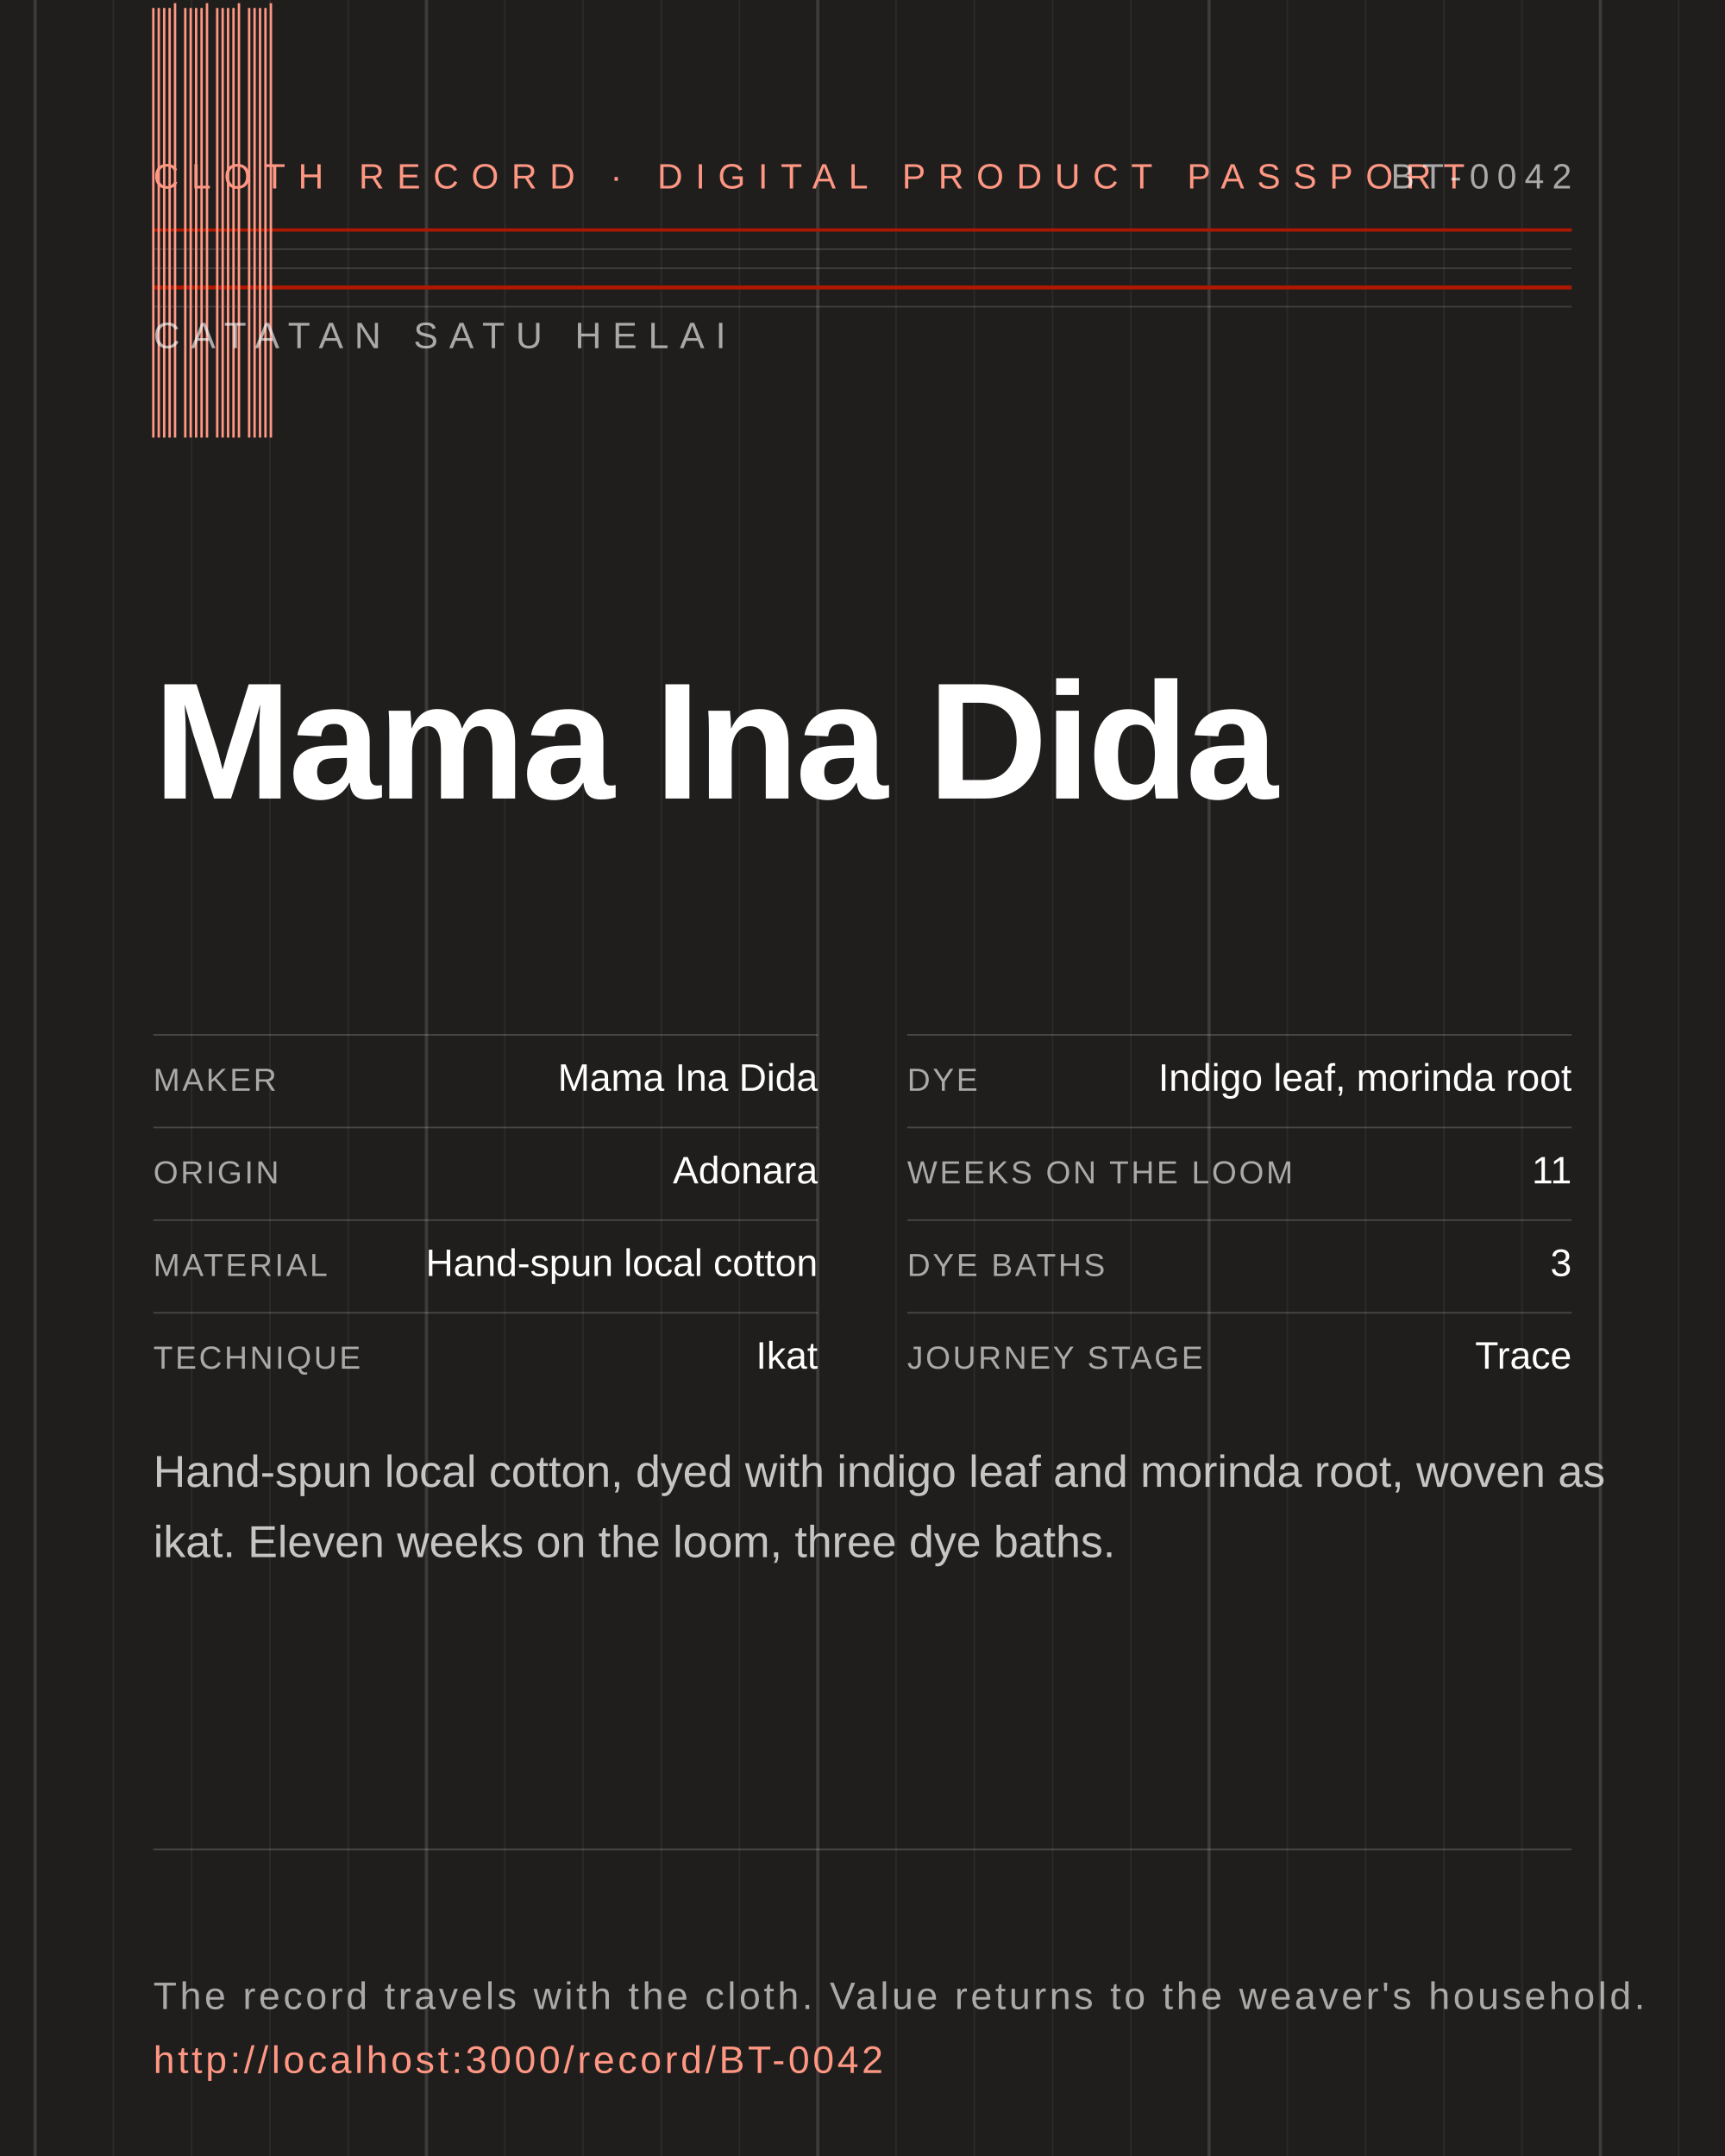
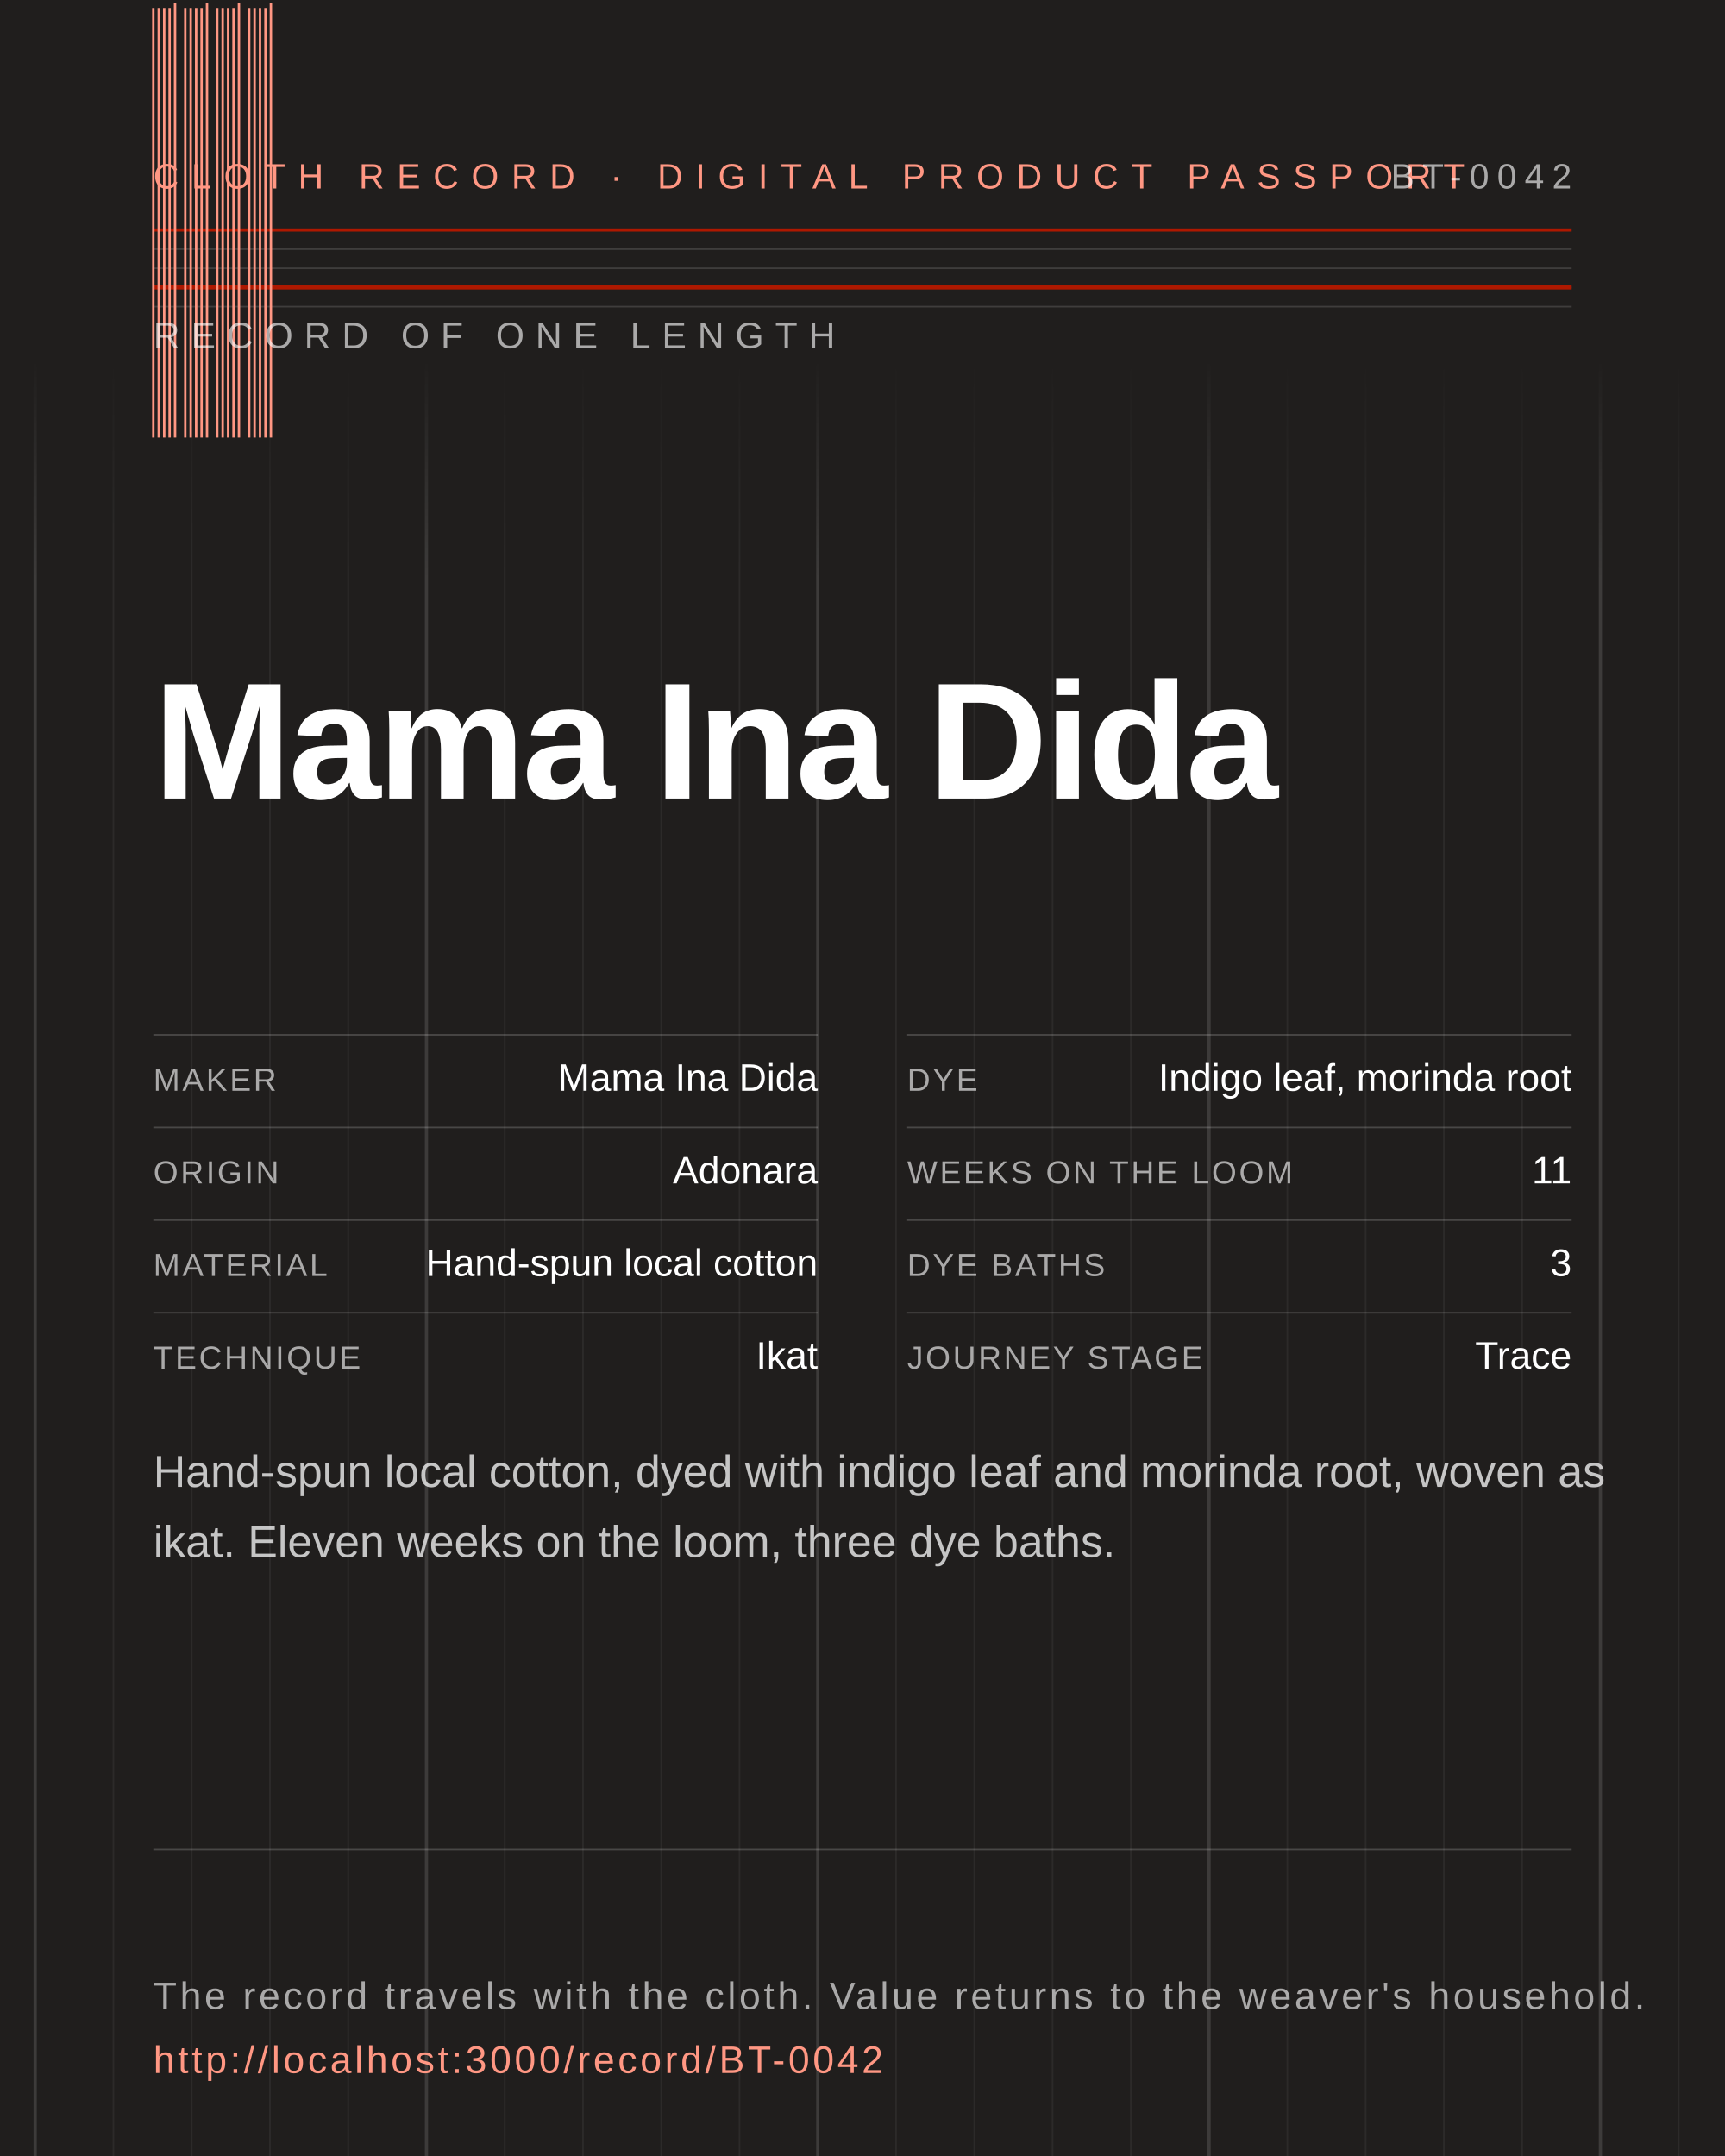
<svg xmlns="http://www.w3.org/2000/svg" width="1080" height="1350" viewBox="0 0 1080 1350" role="img" aria-label="Cloth no. 0042 · Mama Ina Dida">
  <rect width="1080" height="1350" fill="#201E1D" />
-   <g>
+   <defs>
+     <linearGradient id="warp" x1="0" y1="0" x2="0" y2="1">
+       <stop offset="0" stop-color="#000" />
+       <stop offset="0.17" stop-color="#000" />
+       <stop offset="0.27" stop-color="#fff" />
+     </linearGradient>
+     <mask id="warp-mask">
+       <rect width="1080" height="1350" fill="url(#warp)" />
+     </mask>
+   </defs>
+   <g mask="url(#warp-mask)">
    <line x1="22" y1="0" x2="22" y2="1350" stroke="#FFFFFF" stroke-opacity="0.13" stroke-width="2" />
    <line x1="71" y1="0" x2="71" y2="1350" stroke="#FFFFFF" stroke-opacity="0.055" stroke-width="1" />
    <line x1="120" y1="0" x2="120" y2="1350" stroke="#FFFFFF" stroke-opacity="0.055" stroke-width="1" />
    <line x1="169" y1="0" x2="169" y2="1350" stroke="#FFFFFF" stroke-opacity="0.055" stroke-width="1" />
    <line x1="218" y1="0" x2="218" y2="1350" stroke="#FFFFFF" stroke-opacity="0.055" stroke-width="1" />
    <line x1="267" y1="0" x2="267" y2="1350" stroke="#FFFFFF" stroke-opacity="0.13" stroke-width="2" />
    <line x1="316" y1="0" x2="316" y2="1350" stroke="#FFFFFF" stroke-opacity="0.055" stroke-width="1" />
    <line x1="365" y1="0" x2="365" y2="1350" stroke="#FFFFFF" stroke-opacity="0.055" stroke-width="1" />
    <line x1="414" y1="0" x2="414" y2="1350" stroke="#FFFFFF" stroke-opacity="0.055" stroke-width="1" />
    <line x1="463" y1="0" x2="463" y2="1350" stroke="#FFFFFF" stroke-opacity="0.055" stroke-width="1" />
    <line x1="512" y1="0" x2="512" y2="1350" stroke="#FFFFFF" stroke-opacity="0.13" stroke-width="2" />
    <line x1="561" y1="0" x2="561" y2="1350" stroke="#FFFFFF" stroke-opacity="0.055" stroke-width="1" />
    <line x1="610" y1="0" x2="610" y2="1350" stroke="#FFFFFF" stroke-opacity="0.055" stroke-width="1" />
    <line x1="659" y1="0" x2="659" y2="1350" stroke="#FFFFFF" stroke-opacity="0.055" stroke-width="1" />
    <line x1="708" y1="0" x2="708" y2="1350" stroke="#FFFFFF" stroke-opacity="0.055" stroke-width="1" />
    <line x1="757" y1="0" x2="757" y2="1350" stroke="#FFFFFF" stroke-opacity="0.13" stroke-width="2" />
    <line x1="806" y1="0" x2="806" y2="1350" stroke="#FFFFFF" stroke-opacity="0.055" stroke-width="1" />
    <line x1="855" y1="0" x2="855" y2="1350" stroke="#FFFFFF" stroke-opacity="0.055" stroke-width="1" />
    <line x1="904" y1="0" x2="904" y2="1350" stroke="#FFFFFF" stroke-opacity="0.055" stroke-width="1" />
    <line x1="953" y1="0" x2="953" y2="1350" stroke="#FFFFFF" stroke-opacity="0.055" stroke-width="1" />
    <line x1="1002" y1="0" x2="1002" y2="1350" stroke="#FFFFFF" stroke-opacity="0.13" stroke-width="2" />
    <line x1="1051" y1="0" x2="1051" y2="1350" stroke="#FFFFFF" stroke-opacity="0.055" stroke-width="1" />
  </g>
  <text x="96" y="118" font-family="Archivo Narrow, Arial Narrow, Helvetica Neue, Arial, sans-serif" font-size="22" letter-spacing="8" fill="#FF9783">CLOTH RECORD · DIGITAL PRODUCT PASSPORT</text>
  <text x="984" y="118" text-anchor="end" font-family="Archivo Narrow, Arial Narrow, Helvetica Neue, Arial, sans-serif" font-size="22" letter-spacing="5" fill="#FFFFFF" fill-opacity=".62">BT-0042</text>
  <line x1="96" y1="144" x2="984" y2="144" stroke="#AE1800" stroke-width="2" />
  <line x1="96" y1="156" x2="984" y2="156" stroke="#FFFFFF" stroke-opacity=".14" stroke-width="1" />
  <line x1="96" y1="168" x2="984" y2="168" stroke="#FFFFFF" stroke-opacity=".14" stroke-width="1" />
  <line x1="96" y1="180" x2="984" y2="180" stroke="#FFFFFF" stroke-opacity=".14" stroke-width="1" />
  <line x1="96" y1="192" x2="984" y2="192" stroke="#FFFFFF" stroke-opacity=".14" stroke-width="1" />
  <line x1="96" y1="180" x2="984" y2="180" stroke="#AE1800" stroke-width="2.5" />
  <g>
    <line x1="96" y1="5" x2="96" y2="274" stroke="#FF9783" stroke-width="1.5" />
    <line x1="99.4" y1="5" x2="99.4" y2="274" stroke="#FF9783" stroke-width="1.5" />
    <line x1="102.8" y1="5" x2="102.8" y2="274" stroke="#FF9783" stroke-width="1.5" />
    <line x1="106.2" y1="5" x2="106.2" y2="274" stroke="#FF9783" stroke-width="1.5" />
    <line x1="109.6" y1="2" x2="109.6" y2="274" stroke="#FF9783" stroke-width="1.5" />
    <line x1="116" y1="5" x2="116" y2="274" stroke="#FF9783" stroke-width="1.5" />
    <line x1="119.4" y1="5" x2="119.4" y2="274" stroke="#FF9783" stroke-width="1.5" />
    <line x1="122.8" y1="5" x2="122.8" y2="274" stroke="#FF9783" stroke-width="1.5" />
    <line x1="126.2" y1="5" x2="126.2" y2="274" stroke="#FF9783" stroke-width="1.5" />
    <line x1="129.6" y1="2" x2="129.6" y2="274" stroke="#FF9783" stroke-width="1.5" />
    <line x1="136" y1="5" x2="136" y2="274" stroke="#FF9783" stroke-width="1.5" />
    <line x1="139.4" y1="5" x2="139.4" y2="274" stroke="#FF9783" stroke-width="1.5" />
    <line x1="142.8" y1="5" x2="142.8" y2="274" stroke="#FF9783" stroke-width="1.5" />
    <line x1="146.2" y1="5" x2="146.2" y2="274" stroke="#FF9783" stroke-width="1.5" />
    <line x1="149.6" y1="2" x2="149.6" y2="274" stroke="#FF9783" stroke-width="1.5" />
    <line x1="156" y1="5" x2="156" y2="274" stroke="#FF9783" stroke-width="1.5" />
    <line x1="159.4" y1="5" x2="159.4" y2="274" stroke="#FF9783" stroke-width="1.5" />
    <line x1="162.8" y1="5" x2="162.8" y2="274" stroke="#FF9783" stroke-width="1.5" />
    <line x1="166.2" y1="5" x2="166.2" y2="274" stroke="#FF9783" stroke-width="1.5" />
    <line x1="169.6" y1="2" x2="169.6" y2="274" stroke="#FF9783" stroke-width="1.5" />
  </g>
-   <text x="96" y="218" font-family="Archivo Narrow, Arial Narrow, Helvetica Neue, Arial, sans-serif" font-size="23" letter-spacing="7" fill="#FFFFFF" fill-opacity=".62">CATATAN SATU HELAI</text>
+   <text x="96" y="218" font-family="Archivo Narrow, Arial Narrow, Helvetica Neue, Arial, sans-serif" font-size="23" letter-spacing="7" fill="#FFFFFF" fill-opacity=".62">RECORD OF ONE LENGTH</text>
  <text x="96" y="500" font-family="Hanken Grotesk, Telegraf, Helvetica Neue, Arial, sans-serif" font-weight="900" font-size="104" letter-spacing="-2" fill="#FFFFFF">Mama Ina Dida</text>
  <line x1="96" y1="648" x2="512" y2="648" stroke="#FFFFFF" stroke-opacity=".18" />
  <text x="96" y="683" font-family="Archivo Narrow, Arial Narrow, Helvetica Neue, Arial, sans-serif" font-size="20" letter-spacing="1.5" fill="#FFFFFF" fill-opacity=".62">MAKER</text>
  <text x="512" y="683" text-anchor="end" font-family="Archivo Narrow, Arial Narrow, Helvetica Neue, Arial, sans-serif" font-size="24" fill="#FFFFFF">Mama Ina Dida</text>
  <line x1="96" y1="706" x2="512" y2="706" stroke="#FFFFFF" stroke-opacity=".18" />
  <text x="96" y="741" font-family="Archivo Narrow, Arial Narrow, Helvetica Neue, Arial, sans-serif" font-size="20" letter-spacing="1.5" fill="#FFFFFF" fill-opacity=".62">ORIGIN</text>
  <text x="512" y="741" text-anchor="end" font-family="Archivo Narrow, Arial Narrow, Helvetica Neue, Arial, sans-serif" font-size="24" fill="#FFFFFF">Adonara</text>
  <line x1="96" y1="764" x2="512" y2="764" stroke="#FFFFFF" stroke-opacity=".18" />
  <text x="96" y="799" font-family="Archivo Narrow, Arial Narrow, Helvetica Neue, Arial, sans-serif" font-size="20" letter-spacing="1.5" fill="#FFFFFF" fill-opacity=".62">MATERIAL</text>
  <text x="512" y="799" text-anchor="end" font-family="Archivo Narrow, Arial Narrow, Helvetica Neue, Arial, sans-serif" font-size="24" fill="#FFFFFF">Hand-spun local cotton</text>
  <line x1="96" y1="822" x2="512" y2="822" stroke="#FFFFFF" stroke-opacity=".18" />
  <text x="96" y="857" font-family="Archivo Narrow, Arial Narrow, Helvetica Neue, Arial, sans-serif" font-size="20" letter-spacing="1.5" fill="#FFFFFF" fill-opacity=".62">TECHNIQUE</text>
  <text x="512" y="857" text-anchor="end" font-family="Archivo Narrow, Arial Narrow, Helvetica Neue, Arial, sans-serif" font-size="24" fill="#FFFFFF">Ikat</text>
  <line x1="568" y1="648" x2="984" y2="648" stroke="#FFFFFF" stroke-opacity=".18" />
  <text x="568" y="683" font-family="Archivo Narrow, Arial Narrow, Helvetica Neue, Arial, sans-serif" font-size="20" letter-spacing="1.5" fill="#FFFFFF" fill-opacity=".62">DYE</text>
  <text x="984" y="683" text-anchor="end" font-family="Archivo Narrow, Arial Narrow, Helvetica Neue, Arial, sans-serif" font-size="24" fill="#FFFFFF">Indigo leaf, morinda root</text>
  <line x1="568" y1="706" x2="984" y2="706" stroke="#FFFFFF" stroke-opacity=".18" />
  <text x="568" y="741" font-family="Archivo Narrow, Arial Narrow, Helvetica Neue, Arial, sans-serif" font-size="20" letter-spacing="1.5" fill="#FFFFFF" fill-opacity=".62">WEEKS ON THE LOOM</text>
  <text x="984" y="741" text-anchor="end" font-family="Archivo Narrow, Arial Narrow, Helvetica Neue, Arial, sans-serif" font-size="24" fill="#FFFFFF">11</text>
  <line x1="568" y1="764" x2="984" y2="764" stroke="#FFFFFF" stroke-opacity=".18" />
  <text x="568" y="799" font-family="Archivo Narrow, Arial Narrow, Helvetica Neue, Arial, sans-serif" font-size="20" letter-spacing="1.5" fill="#FFFFFF" fill-opacity=".62">DYE BATHS</text>
  <text x="984" y="799" text-anchor="end" font-family="Archivo Narrow, Arial Narrow, Helvetica Neue, Arial, sans-serif" font-size="24" fill="#FFFFFF">3</text>
  <line x1="568" y1="822" x2="984" y2="822" stroke="#FFFFFF" stroke-opacity=".18" />
  <text x="568" y="857" font-family="Archivo Narrow, Arial Narrow, Helvetica Neue, Arial, sans-serif" font-size="20" letter-spacing="1.5" fill="#FFFFFF" fill-opacity=".62">JOURNEY STAGE</text>
  <text x="984" y="857" text-anchor="end" font-family="Archivo Narrow, Arial Narrow, Helvetica Neue, Arial, sans-serif" font-size="24" fill="#FFFFFF">Trace</text>
  <text x="96" y="931" font-family="Archivo Narrow, Arial Narrow, Helvetica Neue, Arial, sans-serif" font-size="28" fill="#FFFFFF" fill-opacity=".74">Hand-spun local cotton, dyed with indigo leaf and morinda root, woven as</text>
  <text x="96" y="975" font-family="Archivo Narrow, Arial Narrow, Helvetica Neue, Arial, sans-serif" font-size="28" fill="#FFFFFF" fill-opacity=".74">ikat. Eleven weeks on the loom, three dye baths.</text>
  <line x1="96" y1="1158" x2="984" y2="1158" stroke="#FFFFFF" stroke-opacity=".18" />
  <text x="96" y="1258" font-family="Archivo Narrow, Arial Narrow, Helvetica Neue, Arial, sans-serif" font-size="24" letter-spacing="2" fill="#FFFFFF" fill-opacity=".62">The record travels with the cloth. Value returns to the weaver's household.</text>
  <text x="96" y="1298" font-family="Archivo Narrow, Arial Narrow, Helvetica Neue, Arial, sans-serif" font-size="24" letter-spacing="2" fill="#FF9783">http://localhost:3000/record/BT-0042</text>
</svg>
